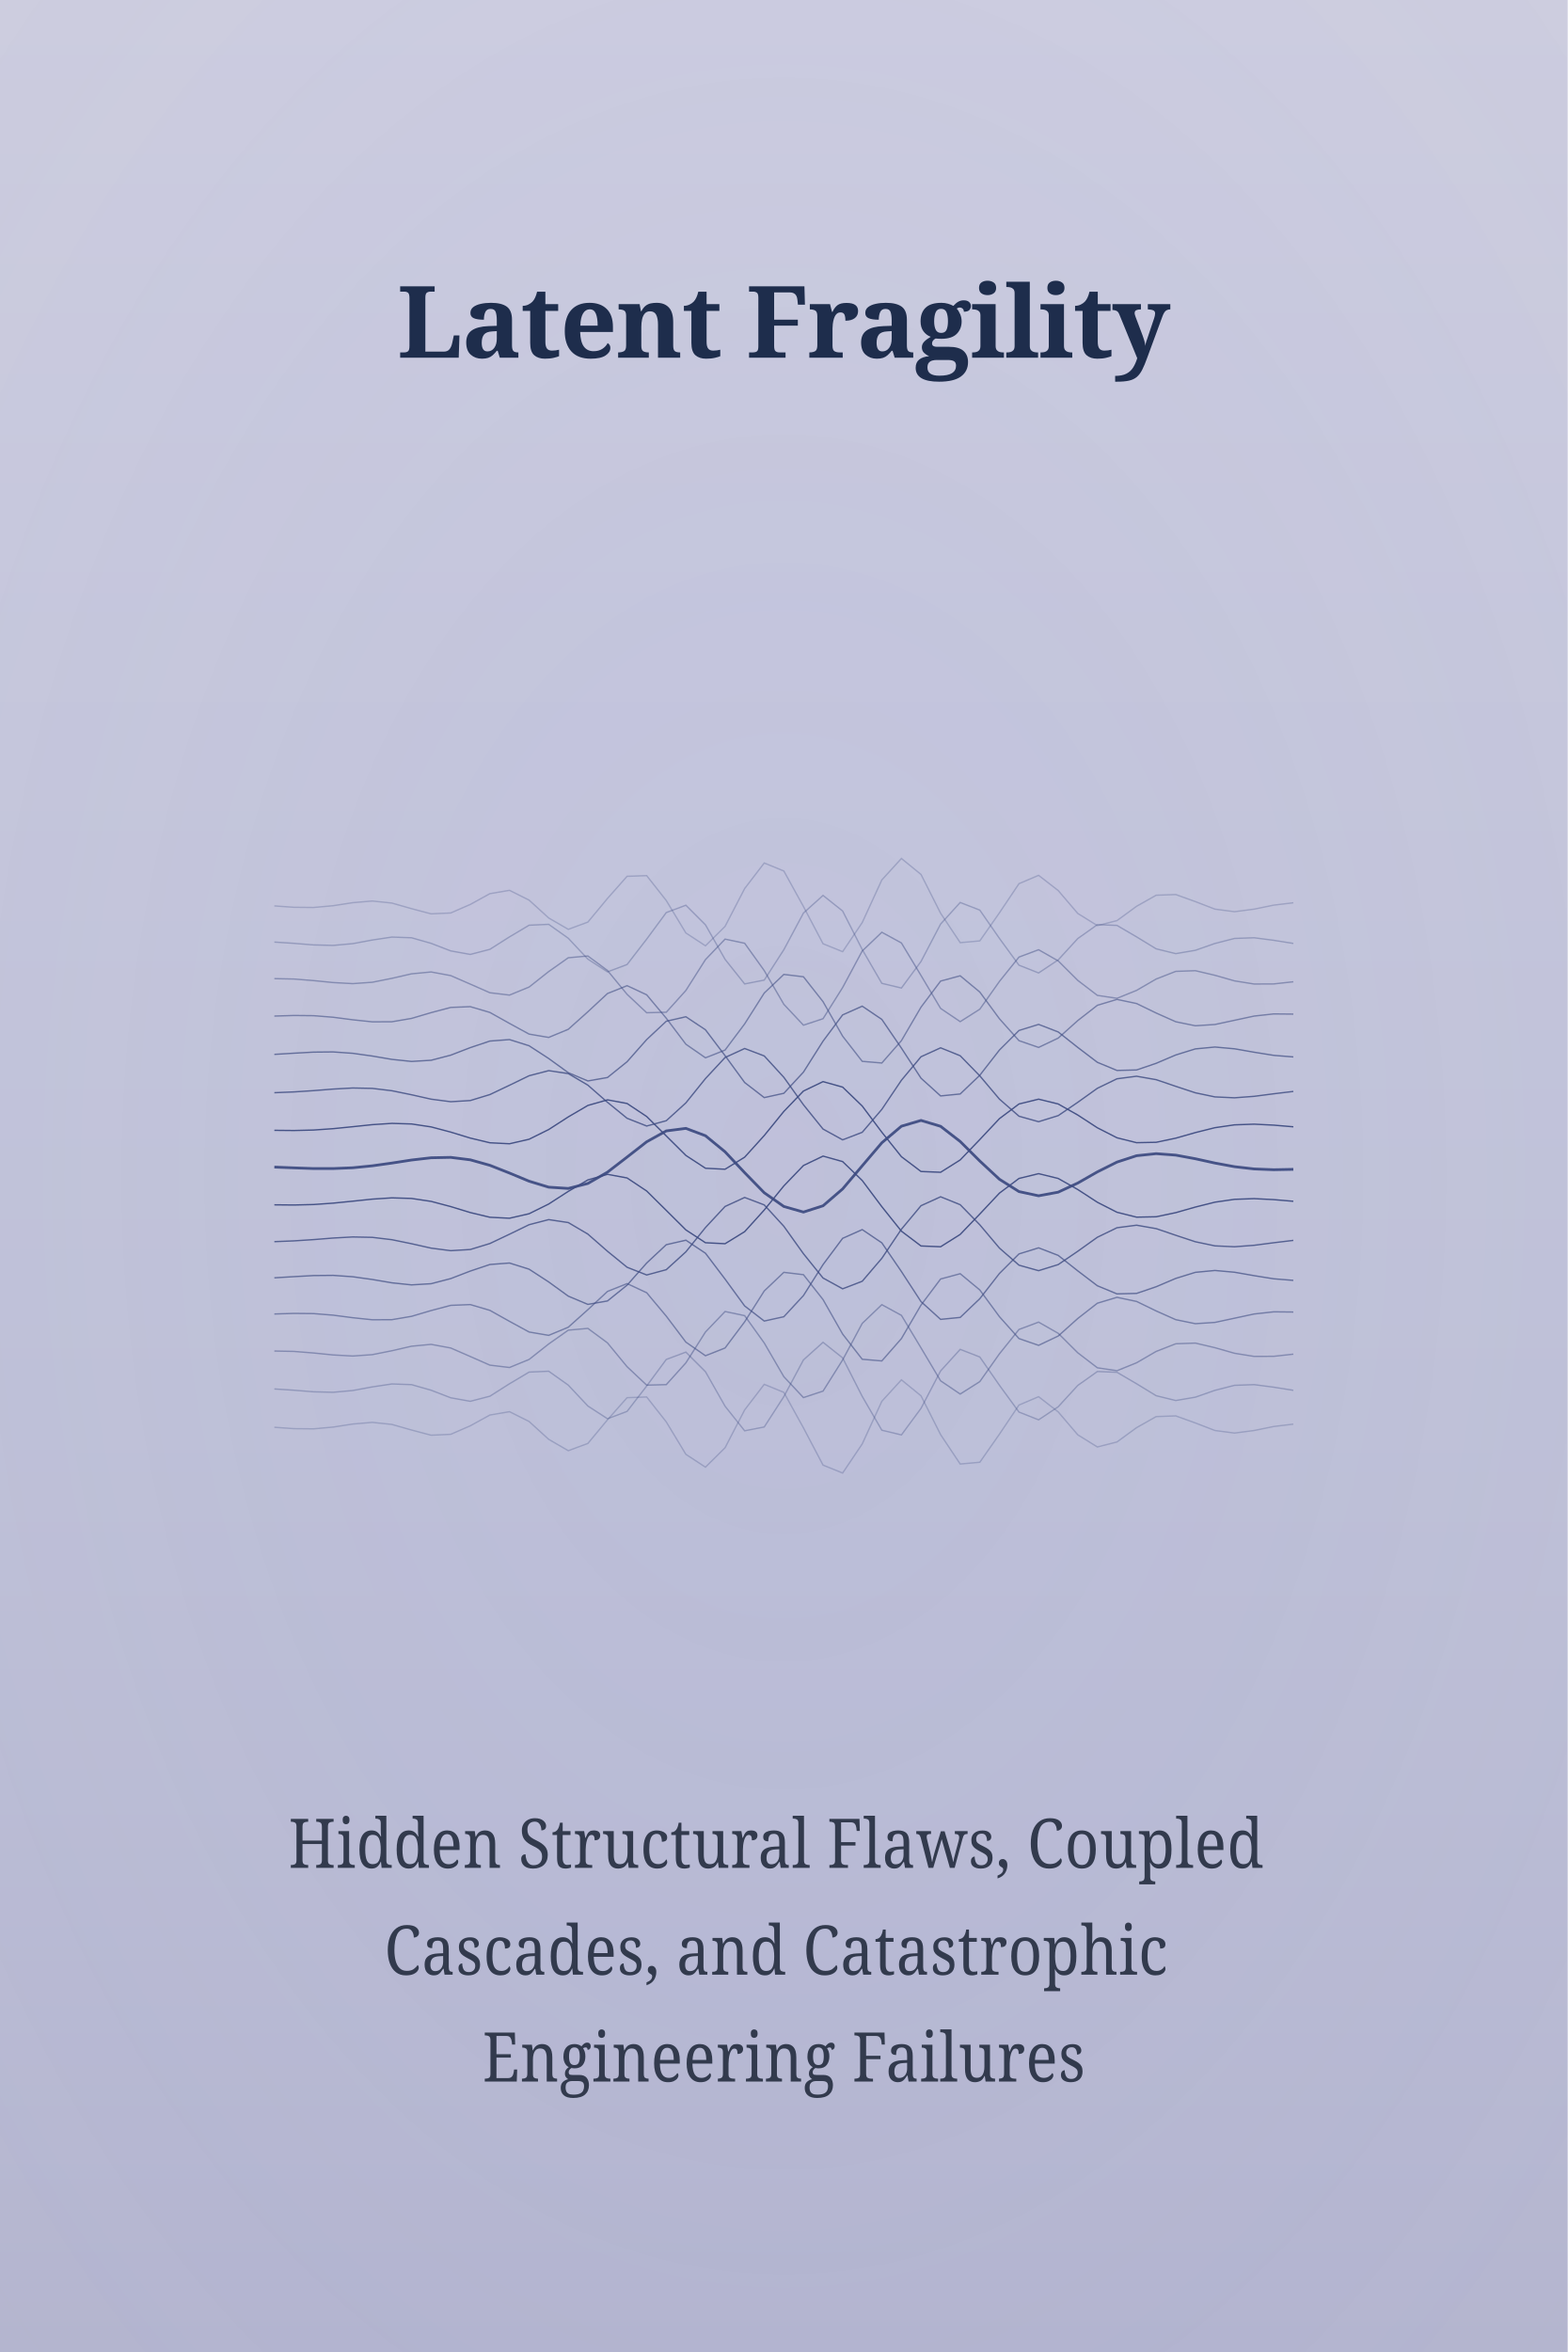
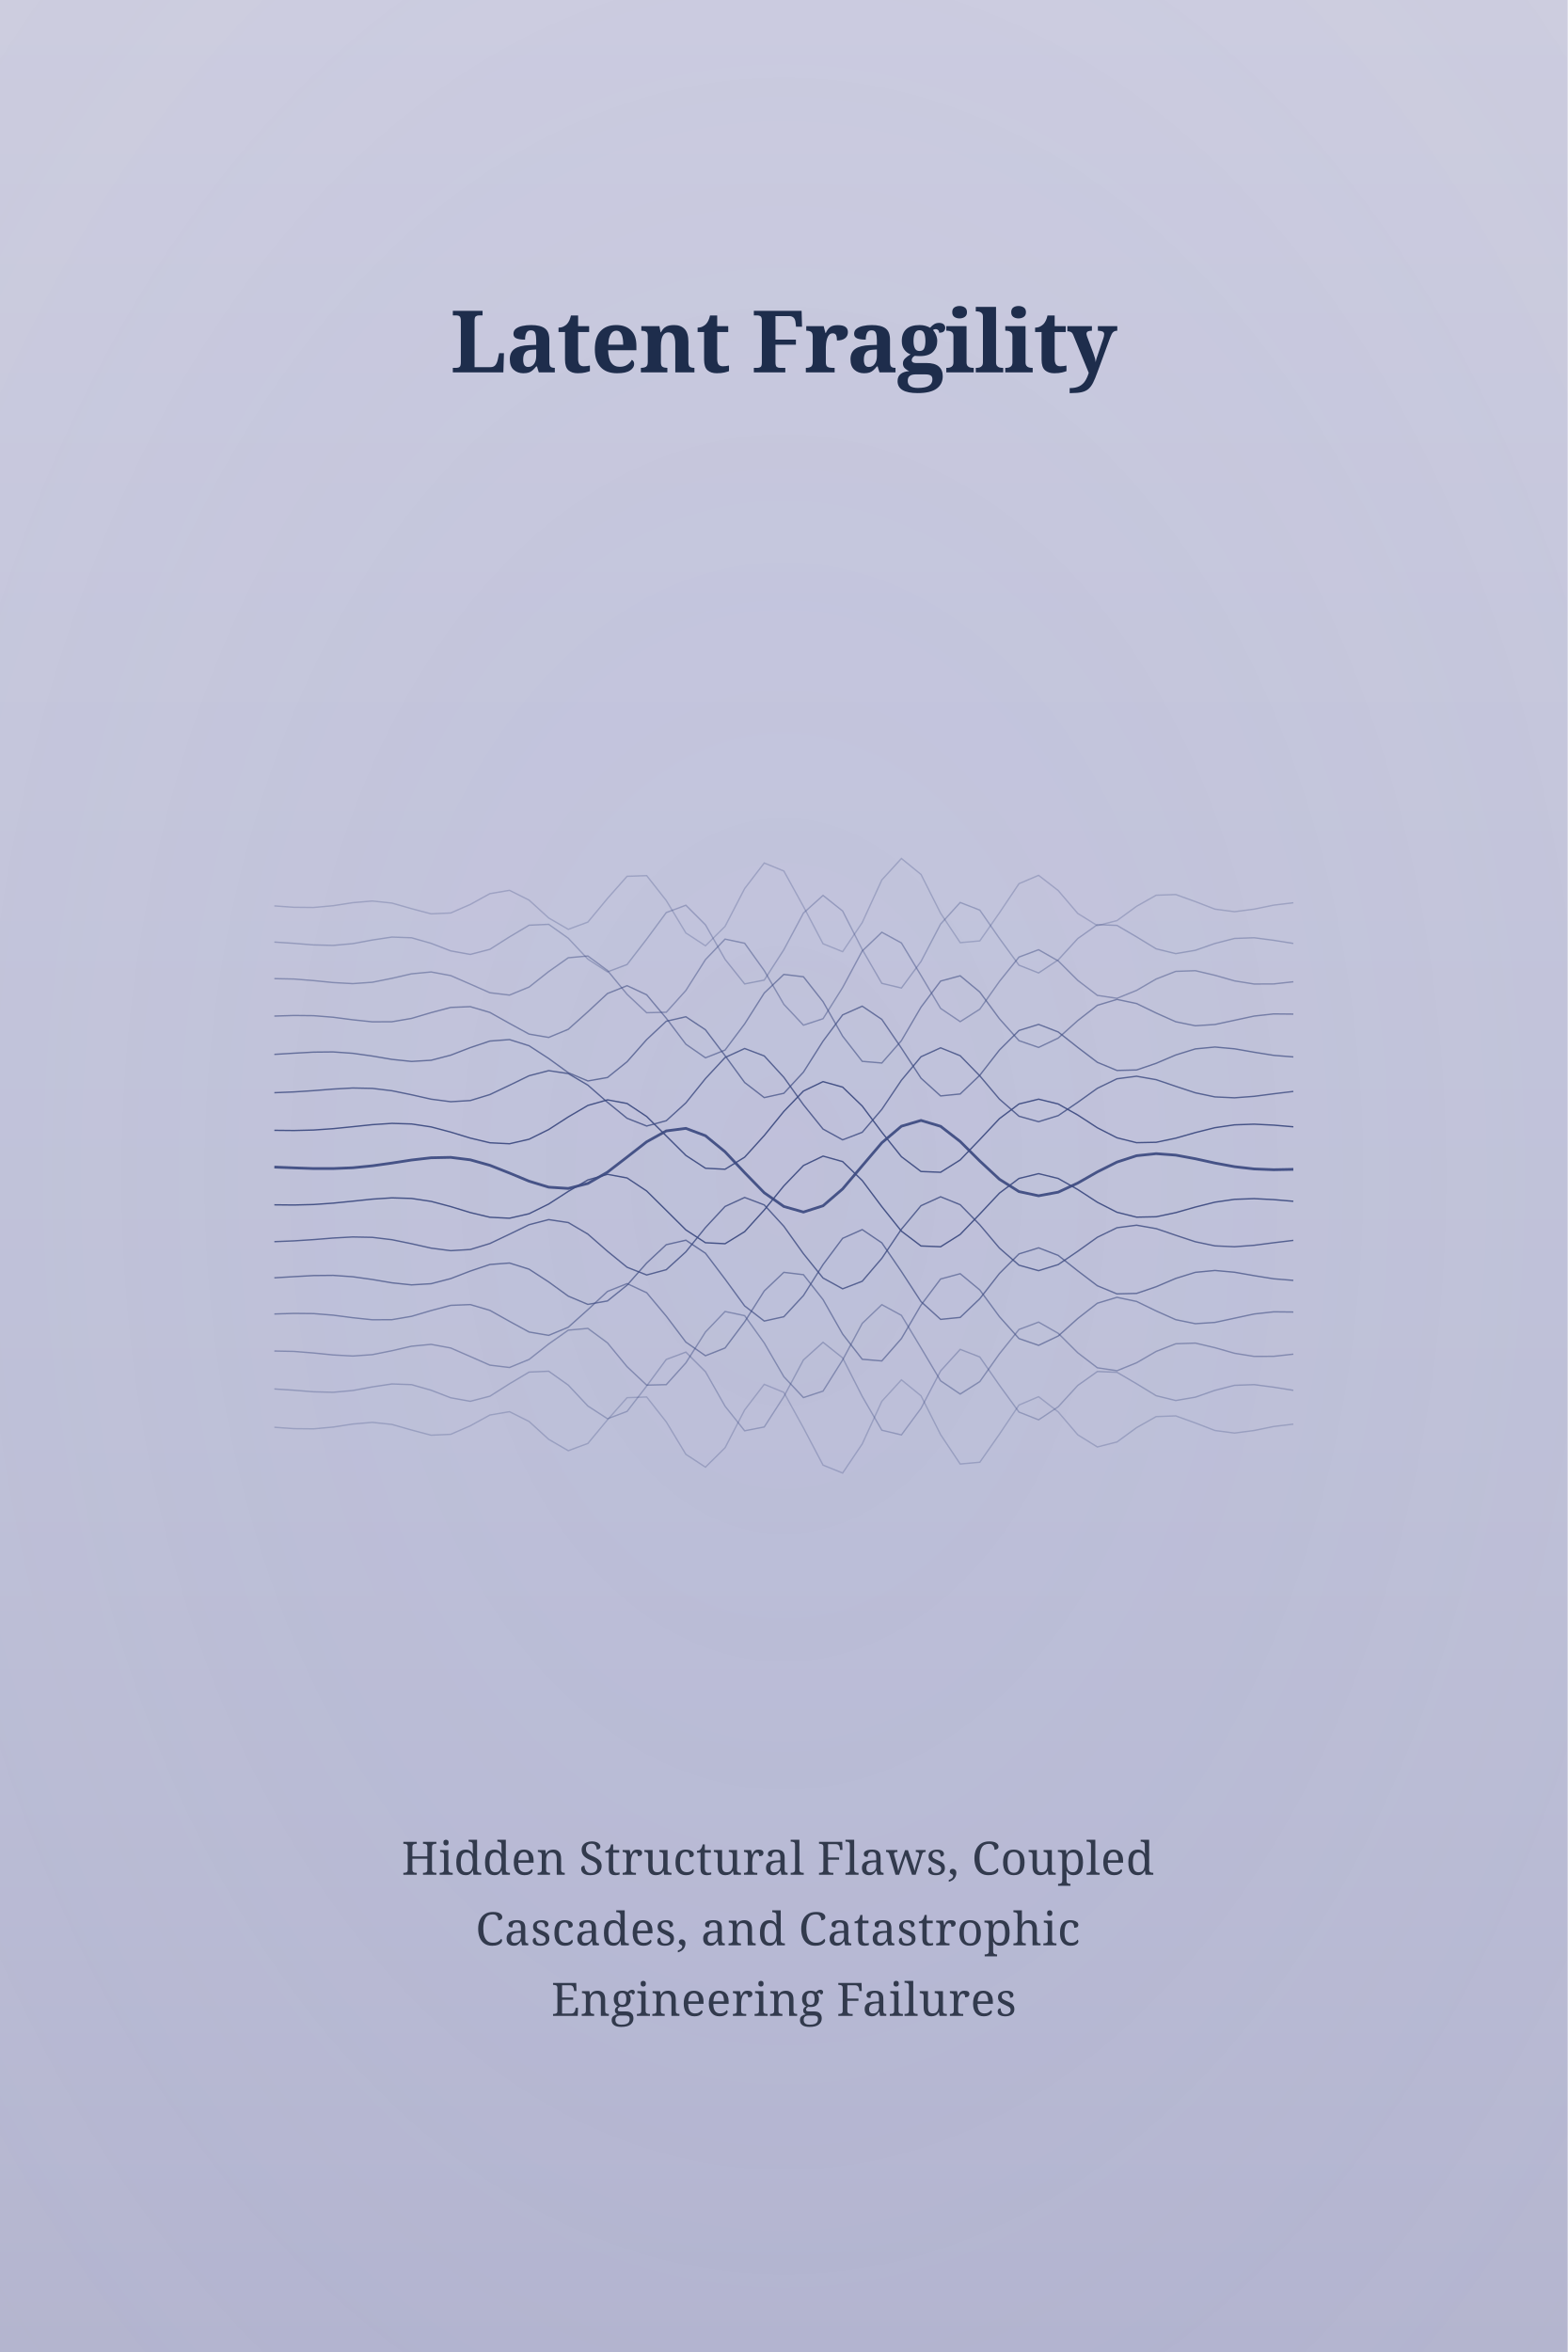
<svg xmlns="http://www.w3.org/2000/svg" viewBox="0 0 1600 2400" width="100%" height="100%">
  <defs>
    <linearGradient id="bg-latent-fragility" x1="0%" y1="0%" x2="0%" y2="100%">
      <stop offset="0%" stop-color="#cdcddf" />
      <stop offset="60%" stop-color="#c0c2d7" />
      <stop offset="100%" stop-color="#b4b5cf" />
    </linearGradient>
    <radialGradient id="halo-latent-fragility" cx="50%" cy="50%" r="75%">
      <stop offset="0%" stop-color="#818cf8" stop-opacity="0.06" />
      <stop offset="55%" stop-color="#818cf8" stop-opacity="0.03" />
      <stop offset="100%" stop-color="#818cf8" stop-opacity="0.00" />
    </radialGradient>
  </defs>
  <rect width="1600" height="2400" fill="url(#bg-latent-fragility)" />
  <rect width="1600" height="2400" fill="url(#halo-latent-fragility)" />
  <g text-anchor="middle">
-     <text x="800" y="365" font-family="'Literata', Georgia, serif" font-size="102" font-weight="700" letter-spacing="-0.01em" fill="#1e2d4c">Latent Fragility</text>
+     <text x="800" y="380" font-family="'Literata', Georgia, serif" font-size="88" font-weight="700" letter-spacing="-0.01em" fill="#1e2d4c">Latent Fragility</text>
  </g>
  <g class="emblem-bifurcation" transform="translate(0, -210)">
    <polyline points="280,1134.4 300,1135.8 320,1136.0 340,1134.2 360,1131.1 380,1129.4 400,1131.5 420,1137.2 440,1142.5 460,1141.6 480,1132.9 500,1121.9 520,1118.5 540,1128.5 560,1146.7 580,1158.3 600,1150.9 620,1126.8 640,1104.2 660,1103.5 680,1128.9 700,1162.0 720,1175.1 740,1155.3 760,1116.7 780,1090.6 800,1098.8 820,1135.0 840,1173.0 860,1181.1 880,1151.4 900,1107.9 920,1086.0 940,1102.3 960,1141.9 980,1171.9 1000,1170.1 1020,1141.5 1040,1111.7 1060,1103.2 1080,1118.7 1100,1142.1 1120,1154.5 1140,1149.4 1160,1134.8 1180,1123.5 1200,1122.8 1220,1130.0 1240,1137.7 1260,1140.3 1280,1137.7 1300,1133.6 1320,1131.2" stroke="#3c4a80" stroke-width="1.4" fill="none" opacity="0.28" />
    <polyline points="280,1171.3 300,1172.6 320,1174.2 340,1174.7 360,1172.9 380,1169.2 400,1166.2 420,1166.9 440,1172.6 460,1180.3 480,1183.9 500,1178.7 520,1166.0 540,1154.1 560,1153.2 580,1167.4 600,1188.7 620,1201.7 640,1194.2 660,1168.3 680,1141.2 700,1133.7 720,1153.7 740,1188.9 760,1214.0 780,1210.1 800,1179.1 820,1141.7 840,1123.7 860,1139.6 880,1178.9 900,1213.4 920,1218.2 940,1191.1 960,1152.9 980,1130.9 1000,1138.7 1020,1167.5 1040,1194.9 1060,1202.8 1080,1189.5 1100,1167.7 1120,1153.5 1140,1154.3 1160,1166.0 1180,1178.2 1200,1183.1 1220,1179.7 1240,1172.7 1260,1167.6 1280,1166.9 1300,1169.5 1320,1172.7" stroke="#3c4a80" stroke-width="1.4" fill="none" opacity="0.34" />
    <polyline points="280,1208.6 300,1209.0 320,1210.6 340,1212.6 360,1213.7 380,1212.3 400,1208.3 420,1203.7 440,1201.8 460,1205.5 480,1214.2 500,1223.0 520,1225.4 540,1217.2 560,1201.4 580,1187.3 600,1185.5 620,1200.3 640,1224.6 660,1243.4 680,1242.9 700,1220.7 720,1189.2 740,1168.3 760,1172.5 780,1200.4 800,1234.8 820,1256.1 840,1249.5 860,1217.7 880,1180.4 900,1161.3 920,1172.2 940,1205.4 960,1239.0 980,1252.5 1000,1239.8 1020,1211.5 1040,1186.6 1060,1179.1 1080,1190.5 1100,1210.4 1120,1225.7 1140,1228.7 1160,1220.6 1180,1209.0 1200,1201.2 1220,1200.5 1240,1205.2 1260,1210.9 1280,1214.1 1300,1214.0 1320,1211.8" stroke="#3c4a80" stroke-width="1.4" fill="none" opacity="0.46" />
    <polyline points="280,1246.8 300,1246.2 320,1246.4 340,1248.0 360,1250.6 380,1252.7 400,1252.6 420,1249.2 440,1243.3 460,1238.0 480,1237.2 500,1243.1 520,1254.3 540,1265.2 560,1268.6 580,1260.3 600,1242.4 620,1223.8 640,1215.8 660,1225.1 680,1249.0 700,1275.5 720,1289.4 740,1281.5 760,1254.8 780,1223.3 800,1204.3 820,1206.7 840,1232.1 860,1267.3 880,1293.0 900,1294.7 920,1271.9 940,1237.7 960,1211.1 980,1205.7 1000,1222.3 1020,1249.5 1040,1271.9 1060,1278.8 1080,1269.3 1100,1251.4 1120,1235.8 1140,1229.8 1160,1234.0 1180,1243.7 1200,1252.6 1220,1256.7 1240,1255.4 1260,1251.1 1280,1246.8 1300,1244.6 1320,1244.8" stroke="#3c4a80" stroke-width="1.4" fill="none" opacity="0.57" />
    <polyline points="280,1285.9 300,1284.7 320,1283.6 340,1283.4 360,1284.8 380,1287.6 400,1291.0 420,1293.1 440,1291.9 460,1286.7 480,1279.0 500,1272.3 520,1270.8 540,1277.1 560,1290.1 580,1304.6 600,1313.0 620,1309.5 640,1293.4 660,1270.8 680,1252.1 700,1247.5 720,1260.8 740,1287.2 760,1314.6 780,1330.0 800,1325.6 820,1304.0 840,1272.4 860,1245.6 880,1236.7 900,1250.2 920,1279.5 940,1310.2 960,1328.3 980,1326.3 1000,1307.2 1020,1281.5 1040,1261.5 1060,1255.3 1080,1263.0 1100,1278.8 1120,1294.0 1140,1302.3 1160,1301.8 1180,1295.0 1200,1286.5 1220,1280.3 1240,1278.4 1260,1280.2 1280,1283.7 1300,1286.9 1320,1288.5" stroke="#3c4a80" stroke-width="1.4" fill="none" opacity="0.69" />
    <polyline points="280,1325.0 300,1324.2 320,1322.9 340,1321.3 360,1320.2 380,1320.6 400,1323.0 420,1327.1 440,1331.6 460,1334.2 480,1333.0 500,1326.9 520,1317.4 540,1307.7 560,1302.5 580,1305.5 600,1317.3 620,1334.8 640,1351.1 660,1359.0 680,1353.6 700,1335.4 720,1310.6 740,1289.1 760,1279.9 780,1287.5 800,1309.3 820,1337.3 840,1362.1 860,1373.1 880,1365.4 900,1342.0 920,1312.3 940,1288.3 960,1279.2 980,1287.3 1000,1307.8 1020,1331.5 1040,1349.0 1060,1354.6 1080,1348.4 1100,1334.8 1120,1320.5 1140,1310.8 1160,1308.2 1180,1311.7 1200,1318.5 1220,1325.1 1240,1329.3 1260,1330.2 1280,1328.7 1300,1326.1 1320,1323.7" stroke="#3c4a80" stroke-width="1.4" fill="none" opacity="0.80" />
    <polyline points="280,1363.4 300,1363.6 320,1363.1 340,1361.7 360,1359.7 380,1357.6 400,1356.3 420,1356.9 440,1359.9 460,1365.2 480,1371.3 500,1376.1 520,1377.1 540,1372.5 560,1362.6 580,1349.7 600,1338.0 620,1332.3 640,1336.0 660,1349.3 680,1369.1 700,1389.0 720,1402.1 740,1403.1 760,1390.8 780,1368.7 800,1344.1 820,1323.3 840,1313.7 860,1319.3 880,1338.6 900,1365.3 920,1390.3 940,1405.4 960,1406.2 980,1393.6 1000,1372.8 1020,1351.5 1040,1336.5 1060,1331.6 1080,1336.5 1100,1347.8 1120,1360.8 1140,1371.0 1160,1376.0 1180,1375.6 1200,1371.4 1220,1365.7 1240,1360.7 1260,1357.8 1280,1357.1 1300,1358.1 1320,1359.8" stroke="#3c4a80" stroke-width="1.4" fill="none" opacity="0.92" />
    <polyline points="280,1400.9 300,1401.7 320,1402.4 340,1402.4 360,1401.6 380,1399.6 400,1396.8 420,1393.7 440,1391.4 460,1391.0 480,1393.5 500,1399.1 520,1407.0 540,1415.3 560,1421.4 580,1422.7 600,1417.6 620,1406.1 640,1390.7 660,1375.1 680,1364.0 700,1361.4 720,1368.9 740,1385.3 760,1406.6 780,1427.1 800,1441.1 820,1446.8 840,1440.4 860,1423.2 880,1399.6 900,1376.1 920,1359.2 940,1353.3 960,1359.3 980,1374.8 1000,1394.7 1020,1413.3 1040,1425.9 1060,1430.2 1080,1426.5 1100,1417.2 1120,1405.8 1140,1395.8 1160,1389.3 1180,1387.2 1200,1388.7 1220,1392.4 1240,1396.8 1260,1400.5 1280,1402.8 1300,1403.6 1320,1403.2" stroke="#3c4a80" stroke-width="2.8" fill="none" opacity="0.92" />
    <polyline points="280,1439.4 300,1439.6 320,1439.1 340,1437.7 360,1435.7 380,1433.6 400,1432.3 420,1432.9 440,1435.9 460,1441.2 480,1447.3 500,1452.1 520,1453.1 540,1448.5 560,1438.6 580,1425.7 600,1414.0 620,1408.3 640,1412.0 660,1425.3 680,1445.1 700,1465.0 720,1478.1 740,1479.1 760,1466.8 780,1444.7 800,1420.1 820,1399.3 840,1389.7 860,1395.3 880,1414.6 900,1441.3 920,1466.3 940,1481.4 960,1482.2 980,1469.6 1000,1448.8 1020,1427.5 1040,1412.5 1060,1407.6 1080,1412.5 1100,1423.8 1120,1436.8 1140,1447.0 1160,1452.0 1180,1451.6 1200,1447.4 1220,1441.7 1240,1436.7 1260,1433.8 1280,1433.1 1300,1434.1 1320,1435.8" stroke="#3c4a80" stroke-width="1.4" fill="none" opacity="0.92" />
    <polyline points="280,1477.0 300,1476.2 320,1474.9 340,1473.3 360,1472.2 380,1472.6 400,1475.0 420,1479.1 440,1483.6 460,1486.2 480,1485.0 500,1478.9 520,1469.4 540,1459.7 560,1454.5 580,1457.5 600,1469.3 620,1486.8 640,1503.1 660,1511.0 680,1505.6 700,1487.4 720,1462.6 740,1441.1 760,1431.9 780,1439.5 800,1461.3 820,1489.3 840,1514.1 860,1525.1 880,1517.4 900,1494.0 920,1464.3 940,1440.3 960,1431.2 980,1439.3 1000,1459.8 1020,1483.5 1040,1501.0 1060,1506.6 1080,1500.4 1100,1486.8 1120,1472.5 1140,1462.8 1160,1460.2 1180,1463.7 1200,1470.5 1220,1477.1 1240,1481.3 1260,1482.2 1280,1480.7 1300,1478.1 1320,1475.7" stroke="#3c4a80" stroke-width="1.4" fill="none" opacity="0.80" />
    <polyline points="280,1513.9 300,1512.7 320,1511.6 340,1511.4 360,1512.8 380,1515.6 400,1519.0 420,1521.1 440,1519.9 460,1514.7 480,1507.0 500,1500.3 520,1498.8 540,1505.1 560,1518.1 580,1532.6 600,1541.0 620,1537.5 640,1521.4 660,1498.8 680,1480.1 700,1475.5 720,1488.8 740,1515.2 760,1542.6 780,1558.0 800,1553.6 820,1532.0 840,1500.4 860,1473.6 880,1464.7 900,1478.2 920,1507.5 940,1538.2 960,1556.3 980,1554.3 1000,1535.2 1020,1509.5 1040,1489.5 1060,1483.3 1080,1491.0 1100,1506.8 1120,1522.0 1140,1530.3 1160,1529.8 1180,1523.0 1200,1514.5 1220,1508.3 1240,1506.4 1260,1508.2 1280,1511.7 1300,1514.9 1320,1516.5" stroke="#3c4a80" stroke-width="1.4" fill="none" opacity="0.69" />
    <polyline points="280,1550.8 300,1550.2 320,1550.4 340,1552.0 360,1554.6 380,1556.7 400,1556.6 420,1553.2 440,1547.3 460,1542.0 480,1541.2 500,1547.1 520,1558.3 540,1569.2 560,1572.6 580,1564.3 600,1546.4 620,1527.8 640,1519.8 660,1529.1 680,1553.0 700,1579.5 720,1593.4 740,1585.5 760,1558.8 780,1527.3 800,1508.3 820,1510.7 840,1536.1 860,1571.3 880,1597.0 900,1598.7 920,1575.9 940,1541.7 960,1515.1 980,1509.7 1000,1526.3 1020,1553.5 1040,1575.9 1060,1582.8 1080,1573.3 1100,1555.4 1120,1539.8 1140,1533.8 1160,1538.0 1180,1547.7 1200,1556.6 1220,1560.7 1240,1559.4 1260,1555.1 1280,1550.8 1300,1548.6 1320,1548.8" stroke="#3c4a80" stroke-width="1.4" fill="none" opacity="0.57" />
    <polyline points="280,1588.6 300,1589.0 320,1590.6 340,1592.6 360,1593.7 380,1592.3 400,1588.3 420,1583.7 440,1581.8 460,1585.5 480,1594.2 500,1603.0 520,1605.4 540,1597.2 560,1581.4 580,1567.3 600,1565.5 620,1580.3 640,1604.6 660,1623.4 680,1622.9 700,1600.7 720,1569.2 740,1548.3 760,1552.5 780,1580.4 800,1614.8 820,1636.1 840,1629.5 860,1597.7 880,1560.4 900,1541.3 920,1552.2 940,1585.4 960,1619.0 980,1632.5 1000,1619.8 1020,1591.5 1040,1566.6 1060,1559.1 1080,1570.5 1100,1590.4 1120,1605.7 1140,1608.7 1160,1600.6 1180,1589.0 1200,1581.2 1220,1580.5 1240,1585.2 1260,1590.9 1280,1594.1 1300,1594.0 1320,1591.8" stroke="#3c4a80" stroke-width="1.4" fill="none" opacity="0.46" />
    <polyline points="280,1627.3 300,1628.6 320,1630.2 340,1630.7 360,1628.9 380,1625.2 400,1622.2 420,1622.9 440,1628.6 460,1636.3 480,1639.9 500,1634.7 520,1622.0 540,1610.1 560,1609.2 580,1623.4 600,1644.7 620,1657.7 640,1650.2 660,1624.3 680,1597.2 700,1589.7 720,1609.7 740,1644.9 760,1670.0 780,1666.1 800,1635.1 820,1597.7 840,1579.7 860,1595.6 880,1634.9 900,1669.4 920,1674.2 940,1647.1 960,1608.9 980,1586.9 1000,1594.7 1020,1623.5 1040,1650.9 1060,1658.8 1080,1645.5 1100,1623.7 1120,1609.5 1140,1610.3 1160,1622.0 1180,1634.2 1200,1639.1 1220,1635.7 1240,1628.7 1260,1623.6 1280,1622.9 1300,1625.5 1320,1628.7" stroke="#3c4a80" stroke-width="1.4" fill="none" opacity="0.34" />
    <polyline points="280,1666.4 300,1667.8 320,1668.0 340,1666.2 360,1663.1 380,1661.4 400,1663.5 420,1669.2 440,1674.5 460,1673.6 480,1664.9 500,1653.9 520,1650.5 540,1660.5 560,1678.7 580,1690.3 600,1682.9 620,1658.8 640,1636.2 660,1635.5 680,1660.9 700,1694.0 720,1707.1 740,1687.3 760,1648.7 780,1622.6 800,1630.8 820,1667.0 840,1705.0 860,1713.1 880,1683.4 900,1639.9 920,1618.0 940,1634.3 960,1673.9 980,1703.9 1000,1702.1 1020,1673.5 1040,1643.7 1060,1635.2 1080,1650.7 1100,1674.1 1120,1686.5 1140,1681.4 1160,1666.8 1180,1655.5 1200,1654.8 1220,1662.0 1240,1669.7 1260,1672.3 1280,1669.7 1300,1665.6 1320,1663.2" stroke="#3c4a80" stroke-width="1.4" fill="none" opacity="0.28" />
  </g>
-   <g text-anchor="middle" transform="translate(800, 0) scale(0.87, 1) translate(-800, 0)">
-     <text x="800" y="1906" font-family="'Literata', Georgia, serif" font-size="70" font-weight="400" letter-spacing="0.01em" fill="#323a4d">
+   <g text-anchor="middle">
+     <text x="800" y="1913" font-family="'Literata', Georgia, serif" font-size="47" font-weight="400" letter-spacing="0.01em" fill="#323a4d">
      <tspan x="800" dy="0">Hidden Structural Flaws, Coupled</tspan>
-       <tspan x="800" dy="109">Cascades, and Catastrophic</tspan>
-       <tspan x="800" dy="109">Engineering Failures</tspan>
+       <tspan x="800" dy="72">Cascades, and Catastrophic</tspan>
+       <tspan x="800" dy="72">Engineering Failures</tspan>
    </text>
  </g>
</svg>
